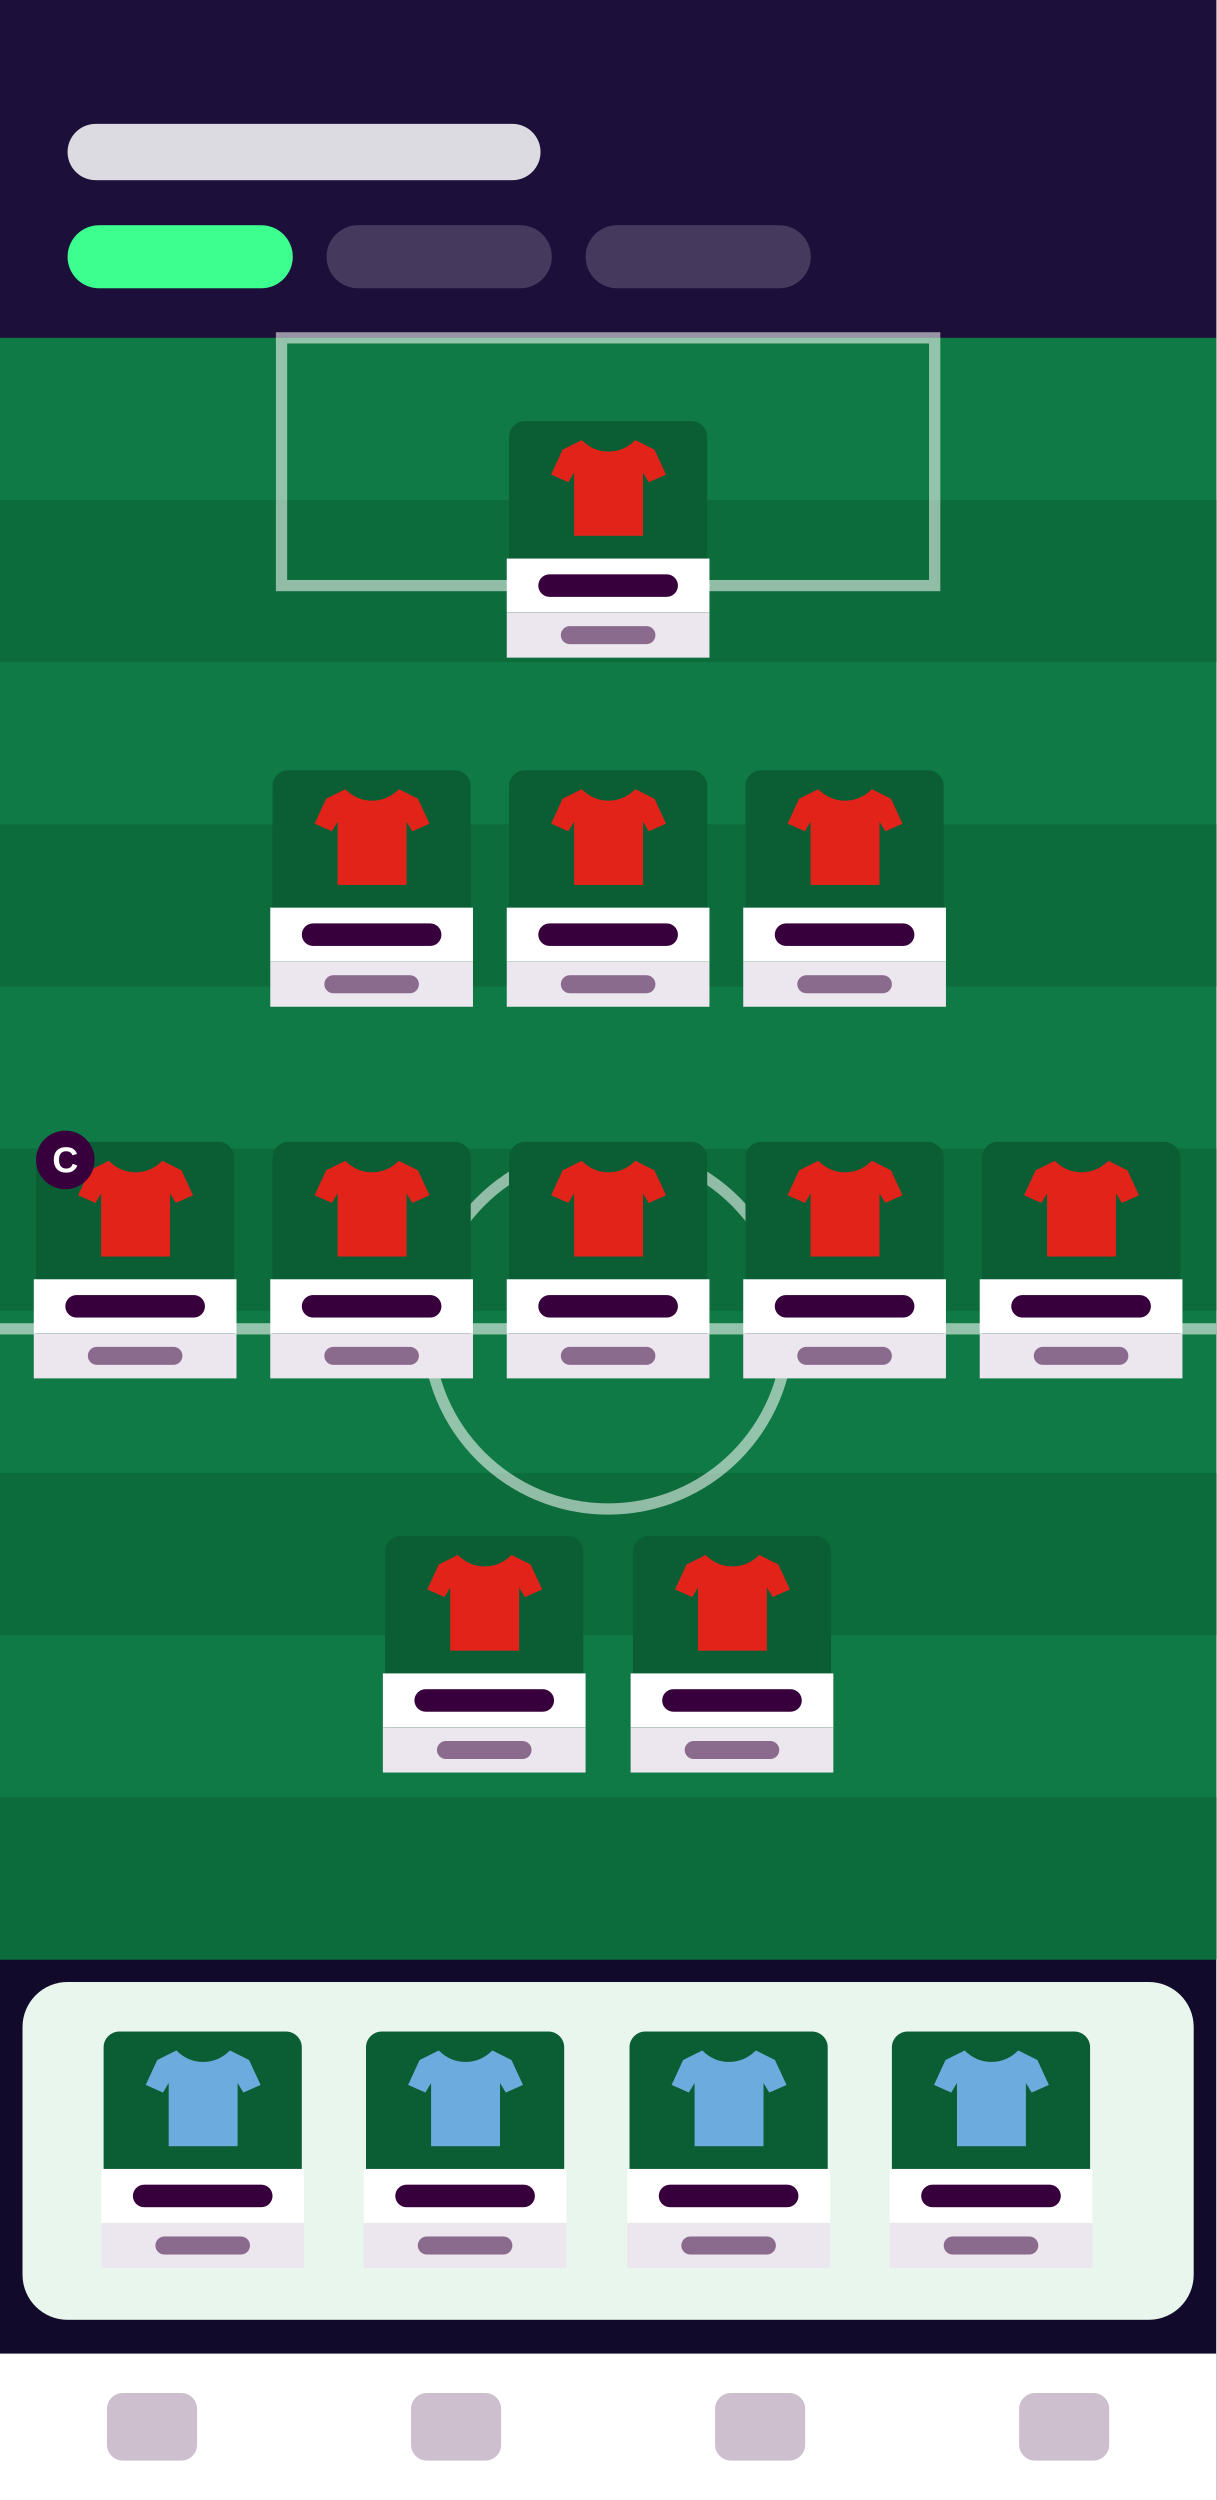
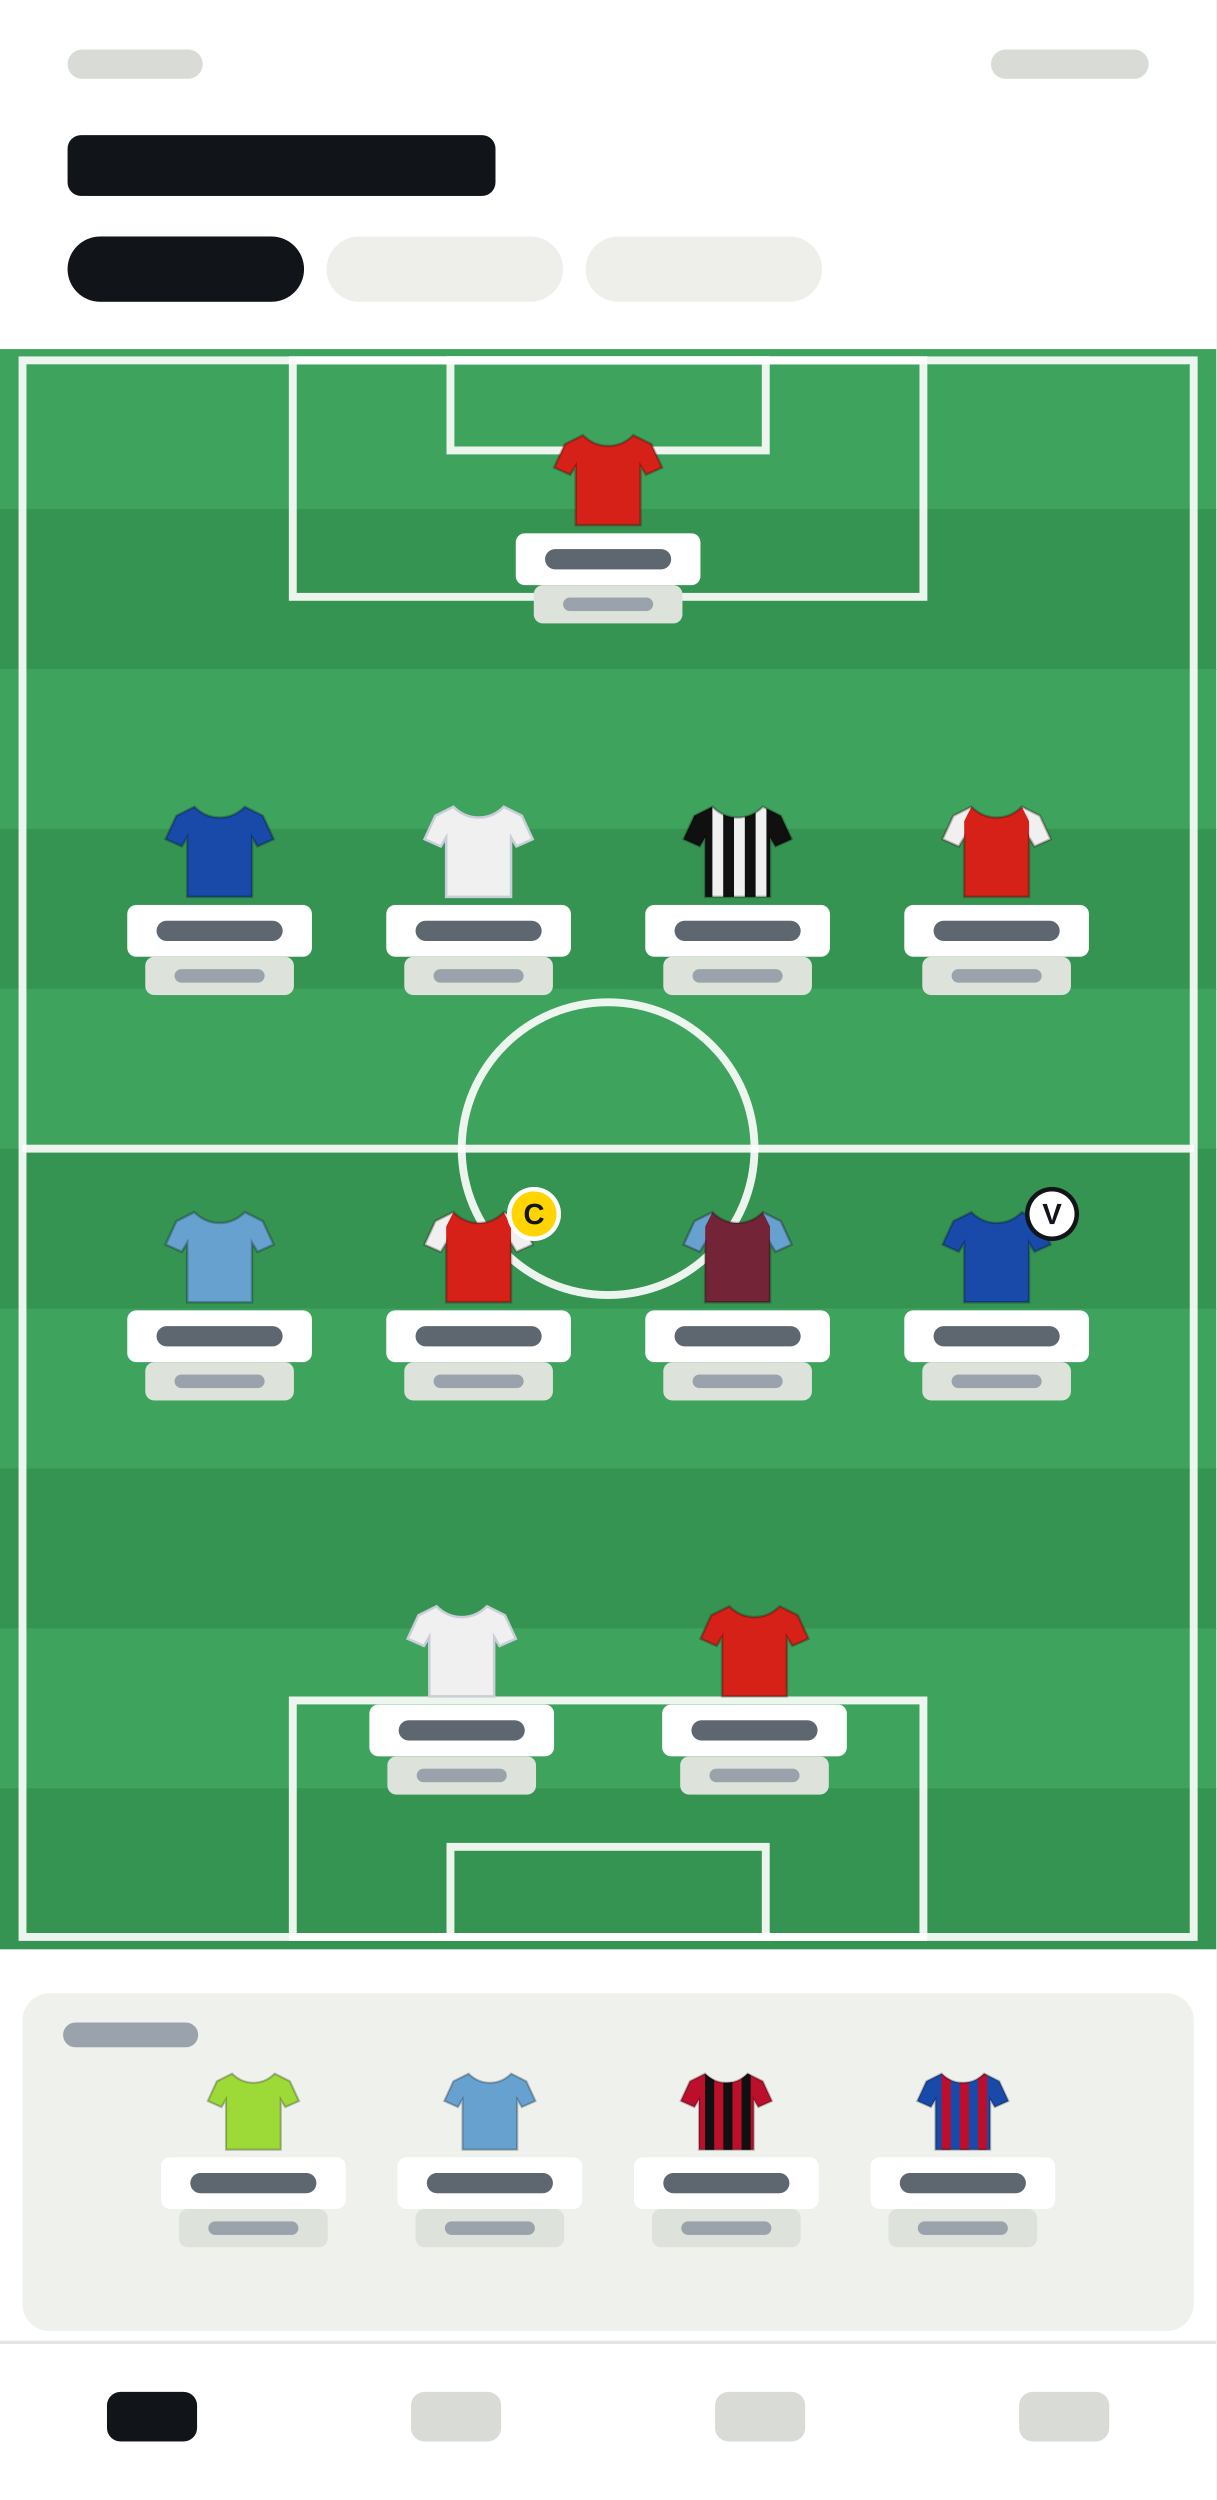
<svg xmlns="http://www.w3.org/2000/svg" viewBox="0 0 1080 2220" role="img" aria-label="Example of a Pick Team screenshot">
-   <rect width="1080" height="2220" fill="#120a2a" />
-   <rect x="0" y="0" width="1080" height="300" fill="#1c0f3a" />
-   <rect x="60" y="110" width="420" height="50" rx="25" fill="#ffffff" opacity=".85" />
-   <rect x="60" y="200" width="200" height="56" rx="28" fill="#3cff8f" />
-   <rect x="290" y="200" width="200" height="56" rx="28" fill="#ffffff" opacity=".18" />
-   <rect x="520" y="200" width="200" height="56" rx="28" fill="#ffffff" opacity=".18" />
-   <rect x="0" y="300" width="1080" height="1440" fill="#0f7a45" />
-   <rect x="0" y="444" width="1080" height="144" fill="#0c6c3c" />
-   <rect x="0" y="732" width="1080" height="144" fill="#0c6c3c" />
-   <rect x="0" y="1020" width="1080" height="144" fill="#0c6c3c" />
-   <rect x="0" y="1308" width="1080" height="144" fill="#0c6c3c" />
-   <rect x="0" y="1596" width="1080" height="144" fill="#0c6c3c" />
-   <g fill="none" stroke="#fff" stroke-opacity=".55" stroke-width="10">
-     <rect x="250" y="300" width="580" height="220" />
-     <line x1="0" y1="1180" x2="1080" y2="1180" />
-     <circle cx="540" cy="1180" r="160" />
-   </g>
-   <rect x="452" y="374" width="176" height="208" rx="14" fill="#0b5d33" />
-   <path transform="translate(486 384) scale(1.7)" d="M18 4 L8 9 L2 22 L11 26 L14 21 L14 54 L50 54 L50 21 L53 26 L62 22 L56 9 L46 4 Q40 10 32 10 Q24 10 18 4 Z" fill="#e2231a" />
-   <rect x="450" y="496" width="180" height="48" fill="#fff" />
-   <rect x="478" y="510" width="124" height="20" rx="10" fill="#37003c" />
-   <rect x="450" y="544" width="180" height="40" fill="#ece6ee" />
-   <rect x="498" y="556" width="84" height="16" rx="8" fill="#8a6b8e" />
-   <rect x="242" y="684" width="176" height="208" rx="14" fill="#0b5d33" />
-   <path transform="translate(276 694) scale(1.7)" d="M18 4 L8 9 L2 22 L11 26 L14 21 L14 54 L50 54 L50 21 L53 26 L62 22 L56 9 L46 4 Q40 10 32 10 Q24 10 18 4 Z" fill="#e2231a" />
-   <rect x="240" y="806" width="180" height="48" fill="#fff" />
-   <rect x="268" y="820" width="124" height="20" rx="10" fill="#37003c" />
-   <rect x="240" y="854" width="180" height="40" fill="#ece6ee" />
-   <rect x="288" y="866" width="84" height="16" rx="8" fill="#8a6b8e" />
-   <rect x="452" y="684" width="176" height="208" rx="14" fill="#0b5d33" />
-   <path transform="translate(486 694) scale(1.7)" d="M18 4 L8 9 L2 22 L11 26 L14 21 L14 54 L50 54 L50 21 L53 26 L62 22 L56 9 L46 4 Q40 10 32 10 Q24 10 18 4 Z" fill="#e2231a" />
-   <rect x="450" y="806" width="180" height="48" fill="#fff" />
-   <rect x="478" y="820" width="124" height="20" rx="10" fill="#37003c" />
-   <rect x="450" y="854" width="180" height="40" fill="#ece6ee" />
-   <rect x="498" y="866" width="84" height="16" rx="8" fill="#8a6b8e" />
-   <rect x="662" y="684" width="176" height="208" rx="14" fill="#0b5d33" />
-   <path transform="translate(696 694) scale(1.7)" d="M18 4 L8 9 L2 22 L11 26 L14 21 L14 54 L50 54 L50 21 L53 26 L62 22 L56 9 L46 4 Q40 10 32 10 Q24 10 18 4 Z" fill="#e2231a" />
-   <rect x="660" y="806" width="180" height="48" fill="#fff" />
-   <rect x="688" y="820" width="124" height="20" rx="10" fill="#37003c" />
-   <rect x="660" y="854" width="180" height="40" fill="#ece6ee" />
-   <rect x="708" y="866" width="84" height="16" rx="8" fill="#8a6b8e" />
-   <rect x="32" y="1014" width="176" height="208" rx="14" fill="#0b5d33" />
-   <path transform="translate(66 1024) scale(1.7)" d="M18 4 L8 9 L2 22 L11 26 L14 21 L14 54 L50 54 L50 21 L53 26 L62 22 L56 9 L46 4 Q40 10 32 10 Q24 10 18 4 Z" fill="#e2231a" />
-   <rect x="30" y="1136" width="180" height="48" fill="#fff" />
-   <rect x="58" y="1150" width="124" height="20" rx="10" fill="#37003c" />
-   <rect x="30" y="1184" width="180" height="40" fill="#ece6ee" />
-   <rect x="78" y="1196" width="84" height="16" rx="8" fill="#8a6b8e" />
-   <rect x="242" y="1014" width="176" height="208" rx="14" fill="#0b5d33" />
-   <path transform="translate(276 1024) scale(1.7)" d="M18 4 L8 9 L2 22 L11 26 L14 21 L14 54 L50 54 L50 21 L53 26 L62 22 L56 9 L46 4 Q40 10 32 10 Q24 10 18 4 Z" fill="#e2231a" />
-   <rect x="240" y="1136" width="180" height="48" fill="#fff" />
-   <rect x="268" y="1150" width="124" height="20" rx="10" fill="#37003c" />
-   <rect x="240" y="1184" width="180" height="40" fill="#ece6ee" />
-   <rect x="288" y="1196" width="84" height="16" rx="8" fill="#8a6b8e" />
-   <rect x="452" y="1014" width="176" height="208" rx="14" fill="#0b5d33" />
-   <path transform="translate(486 1024) scale(1.7)" d="M18 4 L8 9 L2 22 L11 26 L14 21 L14 54 L50 54 L50 21 L53 26 L62 22 L56 9 L46 4 Q40 10 32 10 Q24 10 18 4 Z" fill="#e2231a" />
-   <rect x="450" y="1136" width="180" height="48" fill="#fff" />
-   <rect x="478" y="1150" width="124" height="20" rx="10" fill="#37003c" />
-   <rect x="450" y="1184" width="180" height="40" fill="#ece6ee" />
-   <rect x="498" y="1196" width="84" height="16" rx="8" fill="#8a6b8e" />
-   <rect x="662" y="1014" width="176" height="208" rx="14" fill="#0b5d33" />
-   <path transform="translate(696 1024) scale(1.7)" d="M18 4 L8 9 L2 22 L11 26 L14 21 L14 54 L50 54 L50 21 L53 26 L62 22 L56 9 L46 4 Q40 10 32 10 Q24 10 18 4 Z" fill="#e2231a" />
-   <rect x="660" y="1136" width="180" height="48" fill="#fff" />
-   <rect x="688" y="1150" width="124" height="20" rx="10" fill="#37003c" />
-   <rect x="660" y="1184" width="180" height="40" fill="#ece6ee" />
-   <rect x="708" y="1196" width="84" height="16" rx="8" fill="#8a6b8e" />
-   <rect x="872" y="1014" width="176" height="208" rx="14" fill="#0b5d33" />
-   <path transform="translate(906 1024) scale(1.7)" d="M18 4 L8 9 L2 22 L11 26 L14 21 L14 54 L50 54 L50 21 L53 26 L62 22 L56 9 L46 4 Q40 10 32 10 Q24 10 18 4 Z" fill="#e2231a" />
-   <rect x="870" y="1136" width="180" height="48" fill="#fff" />
-   <rect x="898" y="1150" width="124" height="20" rx="10" fill="#37003c" />
-   <rect x="870" y="1184" width="180" height="40" fill="#ece6ee" />
-   <rect x="918" y="1196" width="84" height="16" rx="8" fill="#8a6b8e" />
-   <rect x="342" y="1364" width="176" height="208" rx="14" fill="#0b5d33" />
-   <path transform="translate(376 1374) scale(1.7)" d="M18 4 L8 9 L2 22 L11 26 L14 21 L14 54 L50 54 L50 21 L53 26 L62 22 L56 9 L46 4 Q40 10 32 10 Q24 10 18 4 Z" fill="#e2231a" />
-   <rect x="340" y="1486" width="180" height="48" fill="#fff" />
-   <rect x="368" y="1500" width="124" height="20" rx="10" fill="#37003c" />
-   <rect x="340" y="1534" width="180" height="40" fill="#ece6ee" />
-   <rect x="388" y="1546" width="84" height="16" rx="8" fill="#8a6b8e" />
-   <rect x="562" y="1364" width="176" height="208" rx="14" fill="#0b5d33" />
-   <path transform="translate(596 1374) scale(1.7)" d="M18 4 L8 9 L2 22 L11 26 L14 21 L14 54 L50 54 L50 21 L53 26 L62 22 L56 9 L46 4 Q40 10 32 10 Q24 10 18 4 Z" fill="#e2231a" />
-   <rect x="560" y="1486" width="180" height="48" fill="#fff" />
-   <rect x="588" y="1500" width="124" height="20" rx="10" fill="#37003c" />
-   <rect x="560" y="1534" width="180" height="40" fill="#ece6ee" />
-   <rect x="608" y="1546" width="84" height="16" rx="8" fill="#8a6b8e" />
-   <circle cx="58" cy="1030" r="26" fill="#37003c" />
-   <text x="58" y="1041" text-anchor="middle" font-family="Arial" font-weight="700" font-size="32" fill="#fff">C</text>
-   <rect x="20" y="1760" width="1040" height="300" rx="40" fill="#e9f6ee" />
-   <rect x="92" y="1804" width="176" height="208" rx="14" fill="#0b5d33" />
-   <path transform="translate(126 1814) scale(1.7)" d="M18 4 L8 9 L2 22 L11 26 L14 21 L14 54 L50 54 L50 21 L53 26 L62 22 L56 9 L46 4 Q40 10 32 10 Q24 10 18 4 Z" fill="#6cabdd" />
-   <rect x="90" y="1926" width="180" height="48" fill="#fff" />
-   <rect x="118" y="1940" width="124" height="20" rx="10" fill="#37003c" />
-   <rect x="90" y="1974" width="180" height="40" fill="#ece6ee" />
-   <rect x="138" y="1986" width="84" height="16" rx="8" fill="#8a6b8e" />
-   <rect x="325" y="1804" width="176" height="208" rx="14" fill="#0b5d33" />
-   <path transform="translate(359 1814) scale(1.7)" d="M18 4 L8 9 L2 22 L11 26 L14 21 L14 54 L50 54 L50 21 L53 26 L62 22 L56 9 L46 4 Q40 10 32 10 Q24 10 18 4 Z" fill="#6cabdd" />
-   <rect x="323" y="1926" width="180" height="48" fill="#fff" />
-   <rect x="351" y="1940" width="124" height="20" rx="10" fill="#37003c" />
-   <rect x="323" y="1974" width="180" height="40" fill="#ece6ee" />
-   <rect x="371" y="1986" width="84" height="16" rx="8" fill="#8a6b8e" />
-   <rect x="559" y="1804" width="176" height="208" rx="14" fill="#0b5d33" />
-   <path transform="translate(593 1814) scale(1.7)" d="M18 4 L8 9 L2 22 L11 26 L14 21 L14 54 L50 54 L50 21 L53 26 L62 22 L56 9 L46 4 Q40 10 32 10 Q24 10 18 4 Z" fill="#6cabdd" />
-   <rect x="557" y="1926" width="180" height="48" fill="#fff" />
-   <rect x="585" y="1940" width="124" height="20" rx="10" fill="#37003c" />
-   <rect x="557" y="1974" width="180" height="40" fill="#ece6ee" />
-   <rect x="605" y="1986" width="84" height="16" rx="8" fill="#8a6b8e" />
-   <rect x="792" y="1804" width="176" height="208" rx="14" fill="#0b5d33" />
-   <path transform="translate(826 1814) scale(1.7)" d="M18 4 L8 9 L2 22 L11 26 L14 21 L14 54 L50 54 L50 21 L53 26 L62 22 L56 9 L46 4 Q40 10 32 10 Q24 10 18 4 Z" fill="#6cabdd" />
-   <rect x="790" y="1926" width="180" height="48" fill="#fff" />
-   <rect x="818" y="1940" width="124" height="20" rx="10" fill="#37003c" />
-   <rect x="790" y="1974" width="180" height="40" fill="#ece6ee" />
-   <rect x="838" y="1986" width="84" height="16" rx="8" fill="#8a6b8e" />
-   <rect x="0" y="2090" width="1080" height="130" fill="#ffffff" />
-   <rect x="95" y="2125" width="80" height="60" rx="14" fill="#37003c" opacity=".25" />
-   <rect x="365" y="2125" width="80" height="60" rx="14" fill="#37003c" opacity=".25" />
-   <rect x="635" y="2125" width="80" height="60" rx="14" fill="#37003c" opacity=".25" />
-   <rect x="905" y="2125" width="80" height="60" rx="14" fill="#37003c" opacity=".25" />
+   <defs>
+     <clipPath id="s">
+       <path d="M18 4 L8 9 L2 22 L11 26 L14 21 L14 54 L50 54 L50 21 L53 26 L62 22 L56 9 L46 4 Q40 10 32 10 Q24 10 18 4 Z" />
+     </clipPath>
+   </defs>
+   <rect width="1080" height="2220" fill="#ffffff" />
+   <rect x="60" y="44" width="120" height="26" rx="13" fill="#d9dbd6" />
+   <rect x="880" y="44" width="140" height="26" rx="13" fill="#d9dbd6" />
+   <rect x="60" y="120" width="380" height="54" rx="12" fill="#111418" />
+   <rect x="60" y="210" width="210" height="58" rx="29" fill="#111418" />
+   <rect x="290" y="210" width="210" height="58" rx="29" fill="#eeefeb" />
+   <rect x="520" y="210" width="210" height="58" rx="29" fill="#eeefeb" />
+   <rect x="0" y="310" width="1080" height="143" fill="#3da35d" />
+   <rect x="0" y="452" width="1080" height="143" fill="#359452" />
+   <rect x="0" y="594" width="1080" height="143" fill="#3da35d" />
+   <rect x="0" y="736" width="1080" height="143" fill="#359452" />
+   <rect x="0" y="878" width="1080" height="143" fill="#3da35d" />
+   <rect x="0" y="1020" width="1080" height="143" fill="#359452" />
+   <rect x="0" y="1162" width="1080" height="143" fill="#3da35d" />
+   <rect x="0" y="1304" width="1080" height="143" fill="#359452" />
+   <rect x="0" y="1446" width="1080" height="143" fill="#3da35d" />
+   <rect x="0" y="1588" width="1080" height="143" fill="#359452" />
+   <g fill="none" stroke="#fff" stroke-opacity=".9" stroke-width="7">
+     <rect x="20" y="320" width="1040" height="1400" />
+     <line x1="20" y1="1020.0" x2="1060" y2="1020.0" />
+     <circle cx="540" cy="1020.0" r="130" />
+     <rect x="260" y="320" width="560" height="210" />
+     <rect x="400" y="320" width="280" height="80" />
+     <rect x="260" y="1510" width="560" height="210" />
+     <rect x="400" y="1640" width="280" height="80" />
+   </g>
+   <g transform="translate(488.8 380) scale(1.6)">
+     <g clip-path="url(#s)">
+       <path d="M18 4 L8 9 L2 22 L11 26 L14 21 L14 54 L50 54 L50 21 L53 26 L62 22 L56 9 L46 4 Q40 10 32 10 Q24 10 18 4 Z" fill="#e2231a" />
+       <rect width="64" height="56" fill="#000" opacity=".06" />
+     </g>
+     <path d="M18 4 L8 9 L2 22 L11 26 L14 21 L14 54 L50 54 L50 21 L53 26 L62 22 L56 9 L46 4 Q40 10 32 10 Q24 10 18 4 Z" fill="none" stroke="rgba(0,0,0,.25)" stroke-width="1.4" />
+   </g>
+   <rect x="458.0" y="473.6" width="164" height="46" rx="8" fill="#ffffff" />
+   <rect x="484.0" y="487.6" width="112" height="18" rx="9" fill="#5e6670" />
+   <rect x="474.0" y="519.6" width="132" height="34" rx="8" fill="#dde3da" />
+   <rect x="500.0" y="530.6" width="80" height="12" rx="6" fill="#9aa2ac" />
+   <g transform="translate(143.8 710) scale(1.6)">
+     <g clip-path="url(#s)">
+       <path d="M18 4 L8 9 L2 22 L11 26 L14 21 L14 54 L50 54 L50 21 L53 26 L62 22 L56 9 L46 4 Q40 10 32 10 Q24 10 18 4 Z" fill="#1b4fb5" />
+       <rect width="64" height="56" fill="#000" opacity=".06" />
+     </g>
+     <path d="M18 4 L8 9 L2 22 L11 26 L14 21 L14 54 L50 54 L50 21 L53 26 L62 22 L56 9 L46 4 Q40 10 32 10 Q24 10 18 4 Z" fill="none" stroke="rgba(0,0,0,.25)" stroke-width="1.4" />
+   </g>
+   <rect x="113.0" y="803.6" width="164" height="46" rx="8" fill="#ffffff" />
+   <rect x="139.0" y="817.6" width="112" height="18" rx="9" fill="#5e6670" />
+   <rect x="129.0" y="849.6" width="132" height="34" rx="8" fill="#dde3da" />
+   <rect x="155.0" y="860.6" width="80" height="12" rx="6" fill="#9aa2ac" />
+   <g transform="translate(373.8 710) scale(1.6)">
+     <g clip-path="url(#s)">
+       <path d="M18 4 L8 9 L2 22 L11 26 L14 21 L14 54 L50 54 L50 21 L53 26 L62 22 L56 9 L46 4 Q40 10 32 10 Q24 10 18 4 Z" fill="#ffffff" />
+       <rect width="64" height="56" fill="#000" opacity=".06" />
+     </g>
+     <path d="M18 4 L8 9 L2 22 L11 26 L14 21 L14 54 L50 54 L50 21 L53 26 L62 22 L56 9 L46 4 Q40 10 32 10 Q24 10 18 4 Z" fill="none" stroke="#c9ced8" stroke-width="1.4" />
+   </g>
+   <rect x="343.0" y="803.6" width="164" height="46" rx="8" fill="#ffffff" />
+   <rect x="369.0" y="817.6" width="112" height="18" rx="9" fill="#5e6670" />
+   <rect x="359.0" y="849.6" width="132" height="34" rx="8" fill="#dde3da" />
+   <rect x="385.0" y="860.6" width="80" height="12" rx="6" fill="#9aa2ac" />
+   <g transform="translate(603.8 710) scale(1.6)">
+     <g clip-path="url(#s)">
+       <path d="M18 4 L8 9 L2 22 L11 26 L14 21 L14 54 L50 54 L50 21 L53 26 L62 22 L56 9 L46 4 Q40 10 32 10 Q24 10 18 4 Z" fill="#111111" />
+       <rect x="18" y="0" width="6" height="56" fill="#ffffff" />
+       <rect x="30" y="0" width="6" height="56" fill="#ffffff" />
+       <rect x="42" y="0" width="6" height="56" fill="#ffffff" />
+       <rect width="64" height="56" fill="#000" opacity=".06" />
+     </g>
+     <path d="M18 4 L8 9 L2 22 L11 26 L14 21 L14 54 L50 54 L50 21 L53 26 L62 22 L56 9 L46 4 Q40 10 32 10 Q24 10 18 4 Z" fill="none" stroke="rgba(0,0,0,.25)" stroke-width="1.4" />
+   </g>
+   <rect x="573.0" y="803.6" width="164" height="46" rx="8" fill="#ffffff" />
+   <rect x="599.0" y="817.6" width="112" height="18" rx="9" fill="#5e6670" />
+   <rect x="589.0" y="849.6" width="132" height="34" rx="8" fill="#dde3da" />
+   <rect x="615.0" y="860.6" width="80" height="12" rx="6" fill="#9aa2ac" />
+   <g transform="translate(833.8 710) scale(1.6)">
+     <g clip-path="url(#s)">
+       <path d="M18 4 L8 9 L2 22 L11 26 L14 21 L14 54 L50 54 L50 21 L53 26 L62 22 L56 9 L46 4 Q40 10 32 10 Q24 10 18 4 Z" fill="#e2231a" />
+       <path d="M18 4 L8 9 L2 22 L11 26 L14 21 L14 12 Z M46 4 L56 9 L62 22 L53 26 L50 21 L50 12 Z" fill="#ffffff" />
+       <rect width="64" height="56" fill="#000" opacity=".06" />
+     </g>
+     <path d="M18 4 L8 9 L2 22 L11 26 L14 21 L14 54 L50 54 L50 21 L53 26 L62 22 L56 9 L46 4 Q40 10 32 10 Q24 10 18 4 Z" fill="none" stroke="rgba(0,0,0,.25)" stroke-width="1.4" />
+   </g>
+   <rect x="803.0" y="803.6" width="164" height="46" rx="8" fill="#ffffff" />
+   <rect x="829.0" y="817.6" width="112" height="18" rx="9" fill="#5e6670" />
+   <rect x="819.0" y="849.6" width="132" height="34" rx="8" fill="#dde3da" />
+   <rect x="845.0" y="860.6" width="80" height="12" rx="6" fill="#9aa2ac" />
+   <g transform="translate(143.8 1070) scale(1.6)">
+     <g clip-path="url(#s)">
+       <path d="M18 4 L8 9 L2 22 L11 26 L14 21 L14 54 L50 54 L50 21 L53 26 L62 22 L56 9 L46 4 Q40 10 32 10 Q24 10 18 4 Z" fill="#6cabdd" />
+       <rect width="64" height="56" fill="#000" opacity=".06" />
+     </g>
+     <path d="M18 4 L8 9 L2 22 L11 26 L14 21 L14 54 L50 54 L50 21 L53 26 L62 22 L56 9 L46 4 Q40 10 32 10 Q24 10 18 4 Z" fill="none" stroke="rgba(0,0,0,.25)" stroke-width="1.4" />
+   </g>
+   <rect x="113.0" y="1163.6" width="164" height="46" rx="8" fill="#ffffff" />
+   <rect x="139.0" y="1177.6" width="112" height="18" rx="9" fill="#5e6670" />
+   <rect x="129.0" y="1209.6" width="132" height="34" rx="8" fill="#dde3da" />
+   <rect x="155.0" y="1220.6" width="80" height="12" rx="6" fill="#9aa2ac" />
+   <g transform="translate(373.8 1070) scale(1.6)">
+     <g clip-path="url(#s)">
+       <path d="M18 4 L8 9 L2 22 L11 26 L14 21 L14 54 L50 54 L50 21 L53 26 L62 22 L56 9 L46 4 Q40 10 32 10 Q24 10 18 4 Z" fill="#e2231a" />
+       <path d="M18 4 L8 9 L2 22 L11 26 L14 21 L14 12 Z M46 4 L56 9 L62 22 L53 26 L50 21 L50 12 Z" fill="#ffffff" />
+       <rect width="64" height="56" fill="#000" opacity=".06" />
+     </g>
+     <path d="M18 4 L8 9 L2 22 L11 26 L14 21 L14 54 L50 54 L50 21 L53 26 L62 22 L56 9 L46 4 Q40 10 32 10 Q24 10 18 4 Z" fill="none" stroke="rgba(0,0,0,.25)" stroke-width="1.4" />
+   </g>
+   <circle cx="474.2" cy="1078" r="22" fill="#ffd400" stroke="#ffffff" stroke-width="4" />
+   <text x="474.2" y="1087" text-anchor="middle" font-family="Arial, sans-serif" font-weight="800" font-size="26" fill="#111418">C</text>
+   <rect x="343.0" y="1163.6" width="164" height="46" rx="8" fill="#ffffff" />
+   <rect x="369.0" y="1177.6" width="112" height="18" rx="9" fill="#5e6670" />
+   <rect x="359.0" y="1209.6" width="132" height="34" rx="8" fill="#dde3da" />
+   <rect x="385.0" y="1220.6" width="80" height="12" rx="6" fill="#9aa2ac" />
+   <g transform="translate(603.8 1070) scale(1.6)">
+     <g clip-path="url(#s)">
+       <path d="M18 4 L8 9 L2 22 L11 26 L14 21 L14 54 L50 54 L50 21 L53 26 L62 22 L56 9 L46 4 Q40 10 32 10 Q24 10 18 4 Z" fill="#7a263a" />
+       <path d="M18 4 L8 9 L2 22 L11 26 L14 21 L14 12 Z M46 4 L56 9 L62 22 L53 26 L50 21 L50 12 Z" fill="#6cabdd" />
+       <rect width="64" height="56" fill="#000" opacity=".06" />
+     </g>
+     <path d="M18 4 L8 9 L2 22 L11 26 L14 21 L14 54 L50 54 L50 21 L53 26 L62 22 L56 9 L46 4 Q40 10 32 10 Q24 10 18 4 Z" fill="none" stroke="rgba(0,0,0,.25)" stroke-width="1.4" />
+   </g>
+   <rect x="573.0" y="1163.6" width="164" height="46" rx="8" fill="#ffffff" />
+   <rect x="599.0" y="1177.6" width="112" height="18" rx="9" fill="#5e6670" />
+   <rect x="589.0" y="1209.6" width="132" height="34" rx="8" fill="#dde3da" />
+   <rect x="615.0" y="1220.6" width="80" height="12" rx="6" fill="#9aa2ac" />
+   <g transform="translate(833.8 1070) scale(1.6)">
+     <g clip-path="url(#s)">
+       <path d="M18 4 L8 9 L2 22 L11 26 L14 21 L14 54 L50 54 L50 21 L53 26 L62 22 L56 9 L46 4 Q40 10 32 10 Q24 10 18 4 Z" fill="#1b4fb5" />
+       <rect width="64" height="56" fill="#000" opacity=".06" />
+     </g>
+     <path d="M18 4 L8 9 L2 22 L11 26 L14 21 L14 54 L50 54 L50 21 L53 26 L62 22 L56 9 L46 4 Q40 10 32 10 Q24 10 18 4 Z" fill="none" stroke="rgba(0,0,0,.25)" stroke-width="1.4" />
+   </g>
+   <circle cx="934.2" cy="1078" r="22" fill="#ffffff" stroke="#111418" stroke-width="4" />
+   <text x="934.2" y="1087" text-anchor="middle" font-family="Arial, sans-serif" font-weight="800" font-size="26" fill="#111418">V</text>
+   <rect x="803.0" y="1163.6" width="164" height="46" rx="8" fill="#ffffff" />
+   <rect x="829.0" y="1177.6" width="112" height="18" rx="9" fill="#5e6670" />
+   <rect x="819.0" y="1209.6" width="132" height="34" rx="8" fill="#dde3da" />
+   <rect x="845.0" y="1220.6" width="80" height="12" rx="6" fill="#9aa2ac" />
+   <g transform="translate(358.8 1420) scale(1.6)">
+     <g clip-path="url(#s)">
+       <path d="M18 4 L8 9 L2 22 L11 26 L14 21 L14 54 L50 54 L50 21 L53 26 L62 22 L56 9 L46 4 Q40 10 32 10 Q24 10 18 4 Z" fill="#ffffff" />
+       <rect width="64" height="56" fill="#000" opacity=".06" />
+     </g>
+     <path d="M18 4 L8 9 L2 22 L11 26 L14 21 L14 54 L50 54 L50 21 L53 26 L62 22 L56 9 L46 4 Q40 10 32 10 Q24 10 18 4 Z" fill="none" stroke="#c9ced8" stroke-width="1.4" />
+   </g>
+   <rect x="328.0" y="1513.6" width="164" height="46" rx="8" fill="#ffffff" />
+   <rect x="354.0" y="1527.6" width="112" height="18" rx="9" fill="#5e6670" />
+   <rect x="344.0" y="1559.6" width="132" height="34" rx="8" fill="#dde3da" />
+   <rect x="370.0" y="1570.6" width="80" height="12" rx="6" fill="#9aa2ac" />
+   <g transform="translate(618.8 1420) scale(1.6)">
+     <g clip-path="url(#s)">
+       <path d="M18 4 L8 9 L2 22 L11 26 L14 21 L14 54 L50 54 L50 21 L53 26 L62 22 L56 9 L46 4 Q40 10 32 10 Q24 10 18 4 Z" fill="#e2231a" />
+       <rect width="64" height="56" fill="#000" opacity=".06" />
+     </g>
+     <path d="M18 4 L8 9 L2 22 L11 26 L14 21 L14 54 L50 54 L50 21 L53 26 L62 22 L56 9 L46 4 Q40 10 32 10 Q24 10 18 4 Z" fill="none" stroke="rgba(0,0,0,.25)" stroke-width="1.4" />
+   </g>
+   <rect x="588.0" y="1513.6" width="164" height="46" rx="8" fill="#ffffff" />
+   <rect x="614.0" y="1527.6" width="112" height="18" rx="9" fill="#5e6670" />
+   <rect x="604.0" y="1559.6" width="132" height="34" rx="8" fill="#dde3da" />
+   <rect x="630.0" y="1570.6" width="80" height="12" rx="6" fill="#9aa2ac" />
+   <rect x="20" y="1770" width="1040" height="300" rx="24" fill="#eef1ec" />
+   <rect x="56" y="1796" width="120" height="22" rx="11" fill="#9aa2ac" />
+   <g transform="translate(181.8 1836) scale(1.35)">
+     <g clip-path="url(#s)">
+       <path d="M18 4 L8 9 L2 22 L11 26 L14 21 L14 54 L50 54 L50 21 L53 26 L62 22 L56 9 L46 4 Q40 10 32 10 Q24 10 18 4 Z" fill="#a7e83a" />
+       <rect width="64" height="56" fill="#000" opacity=".06" />
+     </g>
+     <path d="M18 4 L8 9 L2 22 L11 26 L14 21 L14 54 L50 54 L50 21 L53 26 L62 22 L56 9 L46 4 Q40 10 32 10 Q24 10 18 4 Z" fill="none" stroke="rgba(0,0,0,.25)" stroke-width="1.4" />
+   </g>
+   <rect x="143" y="1915.6" width="164" height="46" rx="8" fill="#ffffff" />
+   <rect x="169" y="1929.6" width="112" height="18" rx="9" fill="#5e6670" />
+   <rect x="159" y="1961.6" width="132" height="34" rx="8" fill="#dde3da" />
+   <rect x="185" y="1972.6" width="80" height="12" rx="6" fill="#9aa2ac" />
+   <g transform="translate(391.8 1836) scale(1.35)">
+     <g clip-path="url(#s)">
+       <path d="M18 4 L8 9 L2 22 L11 26 L14 21 L14 54 L50 54 L50 21 L53 26 L62 22 L56 9 L46 4 Q40 10 32 10 Q24 10 18 4 Z" fill="#6cabdd" />
+       <rect width="64" height="56" fill="#000" opacity=".06" />
+     </g>
+     <path d="M18 4 L8 9 L2 22 L11 26 L14 21 L14 54 L50 54 L50 21 L53 26 L62 22 L56 9 L46 4 Q40 10 32 10 Q24 10 18 4 Z" fill="none" stroke="rgba(0,0,0,.25)" stroke-width="1.4" />
+   </g>
+   <rect x="353" y="1915.6" width="164" height="46" rx="8" fill="#ffffff" />
+   <rect x="379" y="1929.6" width="112" height="18" rx="9" fill="#5e6670" />
+   <rect x="369" y="1961.6" width="132" height="34" rx="8" fill="#dde3da" />
+   <rect x="395" y="1972.6" width="80" height="12" rx="6" fill="#9aa2ac" />
+   <g transform="translate(601.8 1836) scale(1.35)">
+     <g clip-path="url(#s)">
+       <path d="M18 4 L8 9 L2 22 L11 26 L14 21 L14 54 L50 54 L50 21 L53 26 L62 22 L56 9 L46 4 Q40 10 32 10 Q24 10 18 4 Z" fill="#c8102e" />
+       <rect x="18" y="0" width="6" height="56" fill="#111111" />
+       <rect x="30" y="0" width="6" height="56" fill="#111111" />
+       <rect x="42" y="0" width="6" height="56" fill="#111111" />
+       <rect width="64" height="56" fill="#000" opacity=".06" />
+     </g>
+     <path d="M18 4 L8 9 L2 22 L11 26 L14 21 L14 54 L50 54 L50 21 L53 26 L62 22 L56 9 L46 4 Q40 10 32 10 Q24 10 18 4 Z" fill="none" stroke="rgba(0,0,0,.25)" stroke-width="1.4" />
+   </g>
+   <rect x="563" y="1915.6" width="164" height="46" rx="8" fill="#ffffff" />
+   <rect x="589" y="1929.6" width="112" height="18" rx="9" fill="#5e6670" />
+   <rect x="579" y="1961.6" width="132" height="34" rx="8" fill="#dde3da" />
+   <rect x="605" y="1972.6" width="80" height="12" rx="6" fill="#9aa2ac" />
+   <g transform="translate(811.8 1836) scale(1.35)">
+     <g clip-path="url(#s)">
+       <path d="M18 4 L8 9 L2 22 L11 26 L14 21 L14 54 L50 54 L50 21 L53 26 L62 22 L56 9 L46 4 Q40 10 32 10 Q24 10 18 4 Z" fill="#1b4fb5" />
+       <rect x="18" y="0" width="6" height="56" fill="#c8102e" />
+       <rect x="30" y="0" width="6" height="56" fill="#c8102e" />
+       <rect x="42" y="0" width="6" height="56" fill="#c8102e" />
+       <rect width="64" height="56" fill="#000" opacity=".06" />
+     </g>
+     <path d="M18 4 L8 9 L2 22 L11 26 L14 21 L14 54 L50 54 L50 21 L53 26 L62 22 L56 9 L46 4 Q40 10 32 10 Q24 10 18 4 Z" fill="none" stroke="rgba(0,0,0,.25)" stroke-width="1.4" />
+   </g>
+   <rect x="773" y="1915.6" width="164" height="46" rx="8" fill="#ffffff" />
+   <rect x="799" y="1929.6" width="112" height="18" rx="9" fill="#5e6670" />
+   <rect x="789" y="1961.6" width="132" height="34" rx="8" fill="#dde3da" />
+   <rect x="815" y="1972.6" width="80" height="12" rx="6" fill="#9aa2ac" />
+   <rect x="0" y="2080" width="1080" height="140" fill="#ffffff" />
+   <line x1="0" y1="2080" x2="1080" y2="2080" stroke="#e4e5e1" stroke-width="3" />
+   <rect x="95" y="2124" width="80" height="44" rx="12" fill="#111418" />
+   <rect x="365" y="2124" width="80" height="44" rx="12" fill="#d9dbd6" />
+   <rect x="635" y="2124" width="80" height="44" rx="12" fill="#d9dbd6" />
+   <rect x="905" y="2124" width="80" height="44" rx="12" fill="#d9dbd6" />
</svg>
